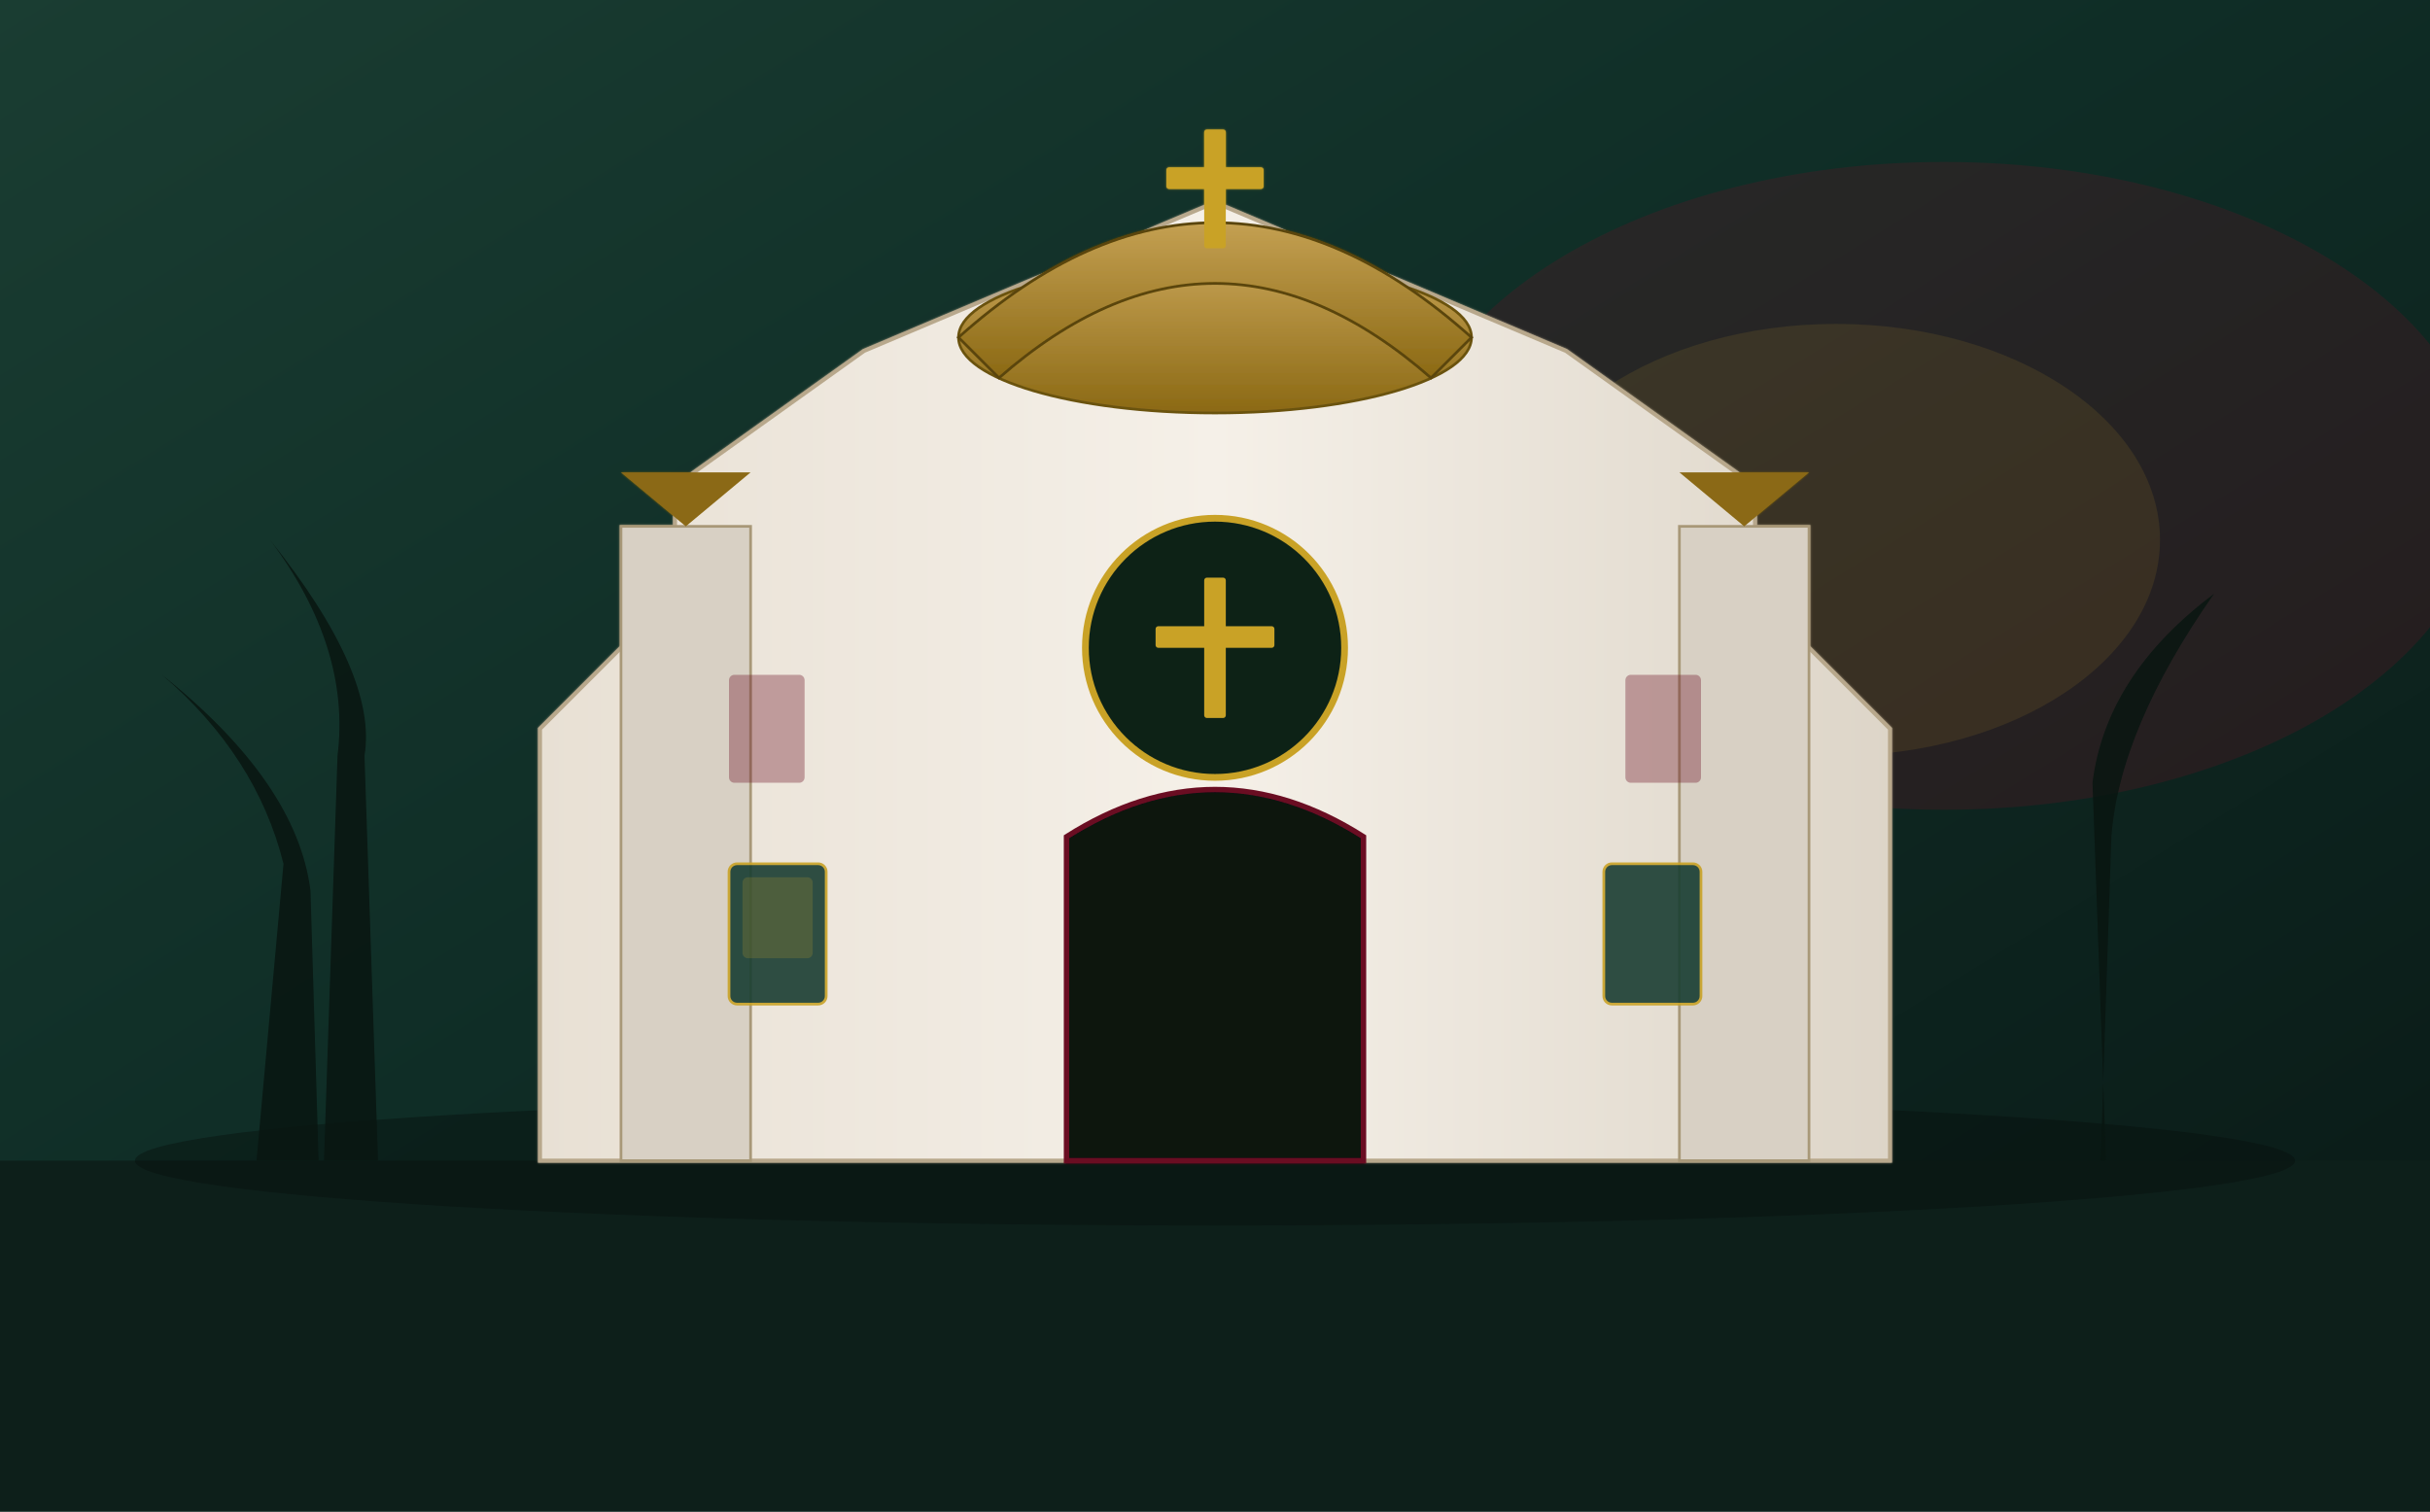
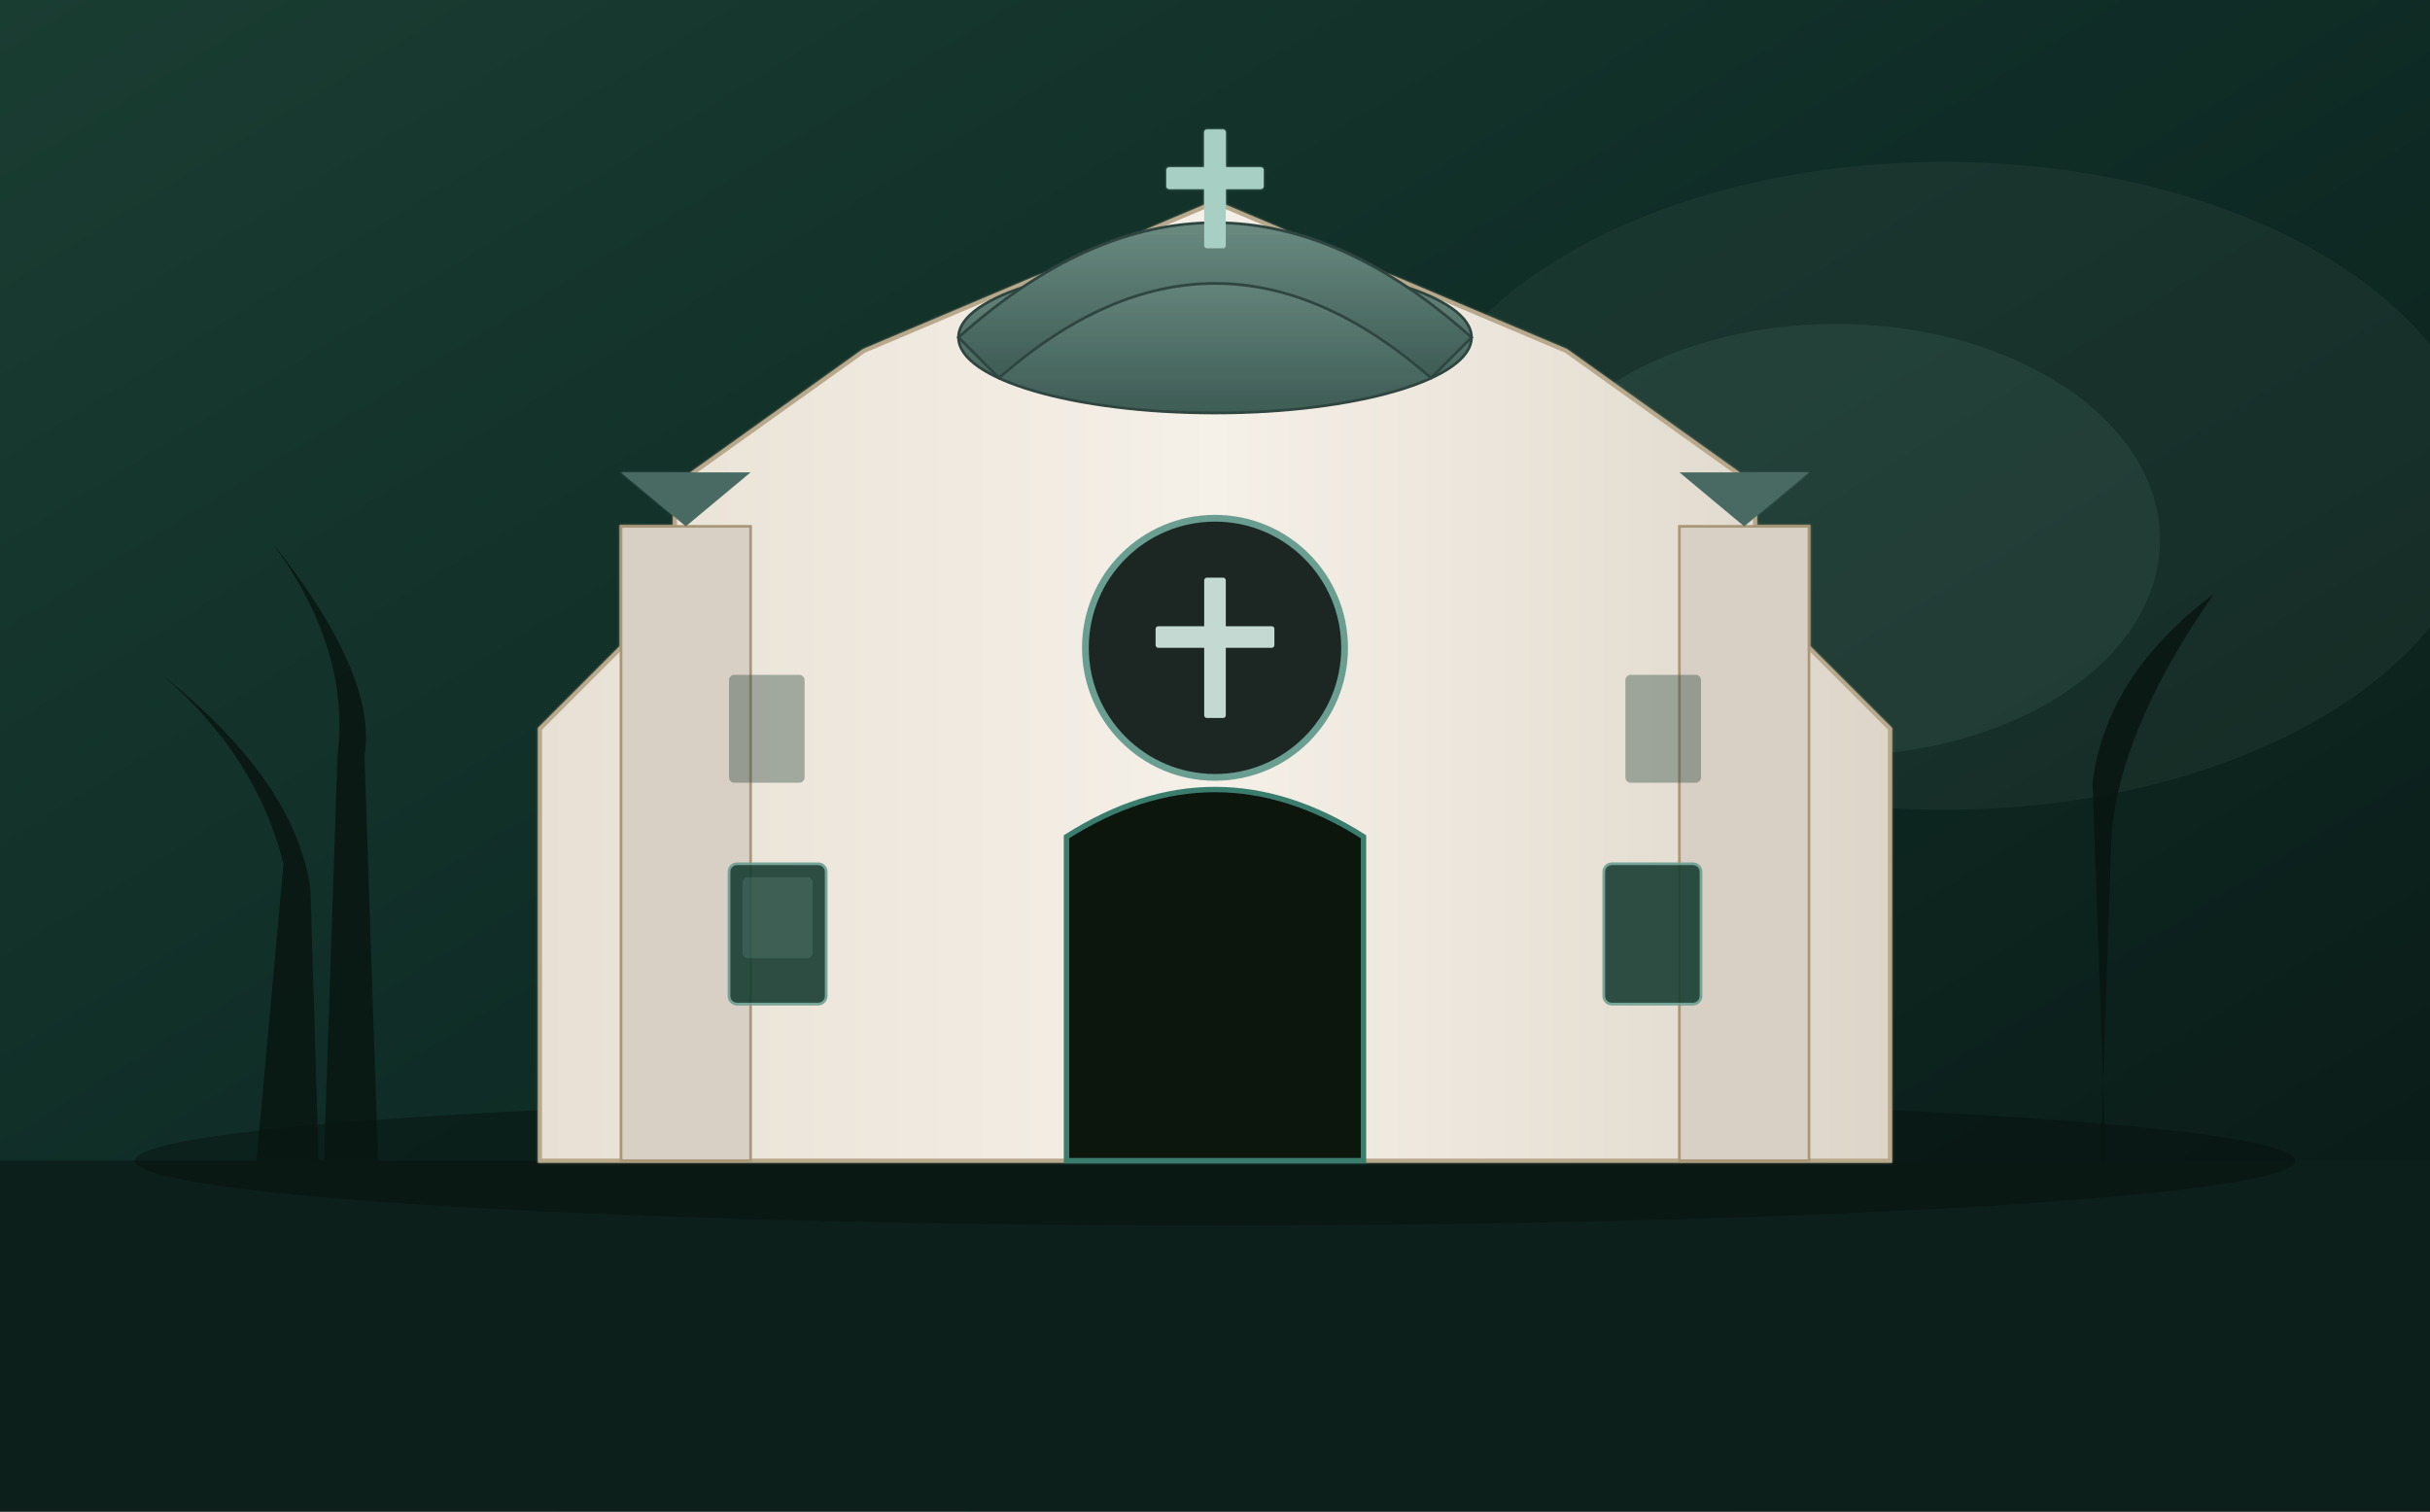
<svg xmlns="http://www.w3.org/2000/svg" viewBox="0 0 900 560" width="900" height="560" role="img" aria-labelledby="ht">
  <defs>
    <linearGradient id="sky" x1="0%" y1="0%" x2="100%" y2="100%">
      <stop offset="0%" style="stop-color:#1a3d32" />
      <stop offset="45%" style="stop-color:#0f2d26" />
      <stop offset="100%" style="stop-color:#0a1815" />
    </linearGradient>
    <linearGradient id="dome" x1="0%" y1="0%" x2="0%" y2="100%">
-       <stop offset="0%" style="stop-color:#c4a052" />
-       <stop offset="100%" style="stop-color:#8b6914" />
+       <stop offset="0%" style="stop-color:#6a8a80" />
+       <stop offset="100%" style="stop-color:#3d5c54" />
    </linearGradient>
    <linearGradient id="wall" x1="0%" y1="0%" x2="100%" y2="0%">
      <stop offset="0%" style="stop-color:#e8e0d4" />
      <stop offset="50%" style="stop-color:#f5f0e8" />
      <stop offset="100%" style="stop-color:#ddd5c8" />
    </linearGradient>
    <filter id="soft">
      <feGaussianBlur stdDeviation="0.5" result="b" />
      <feMerge>
        <feMergeNode in="b" />
        <feMergeNode in="SourceGraphic" />
      </feMerge>
    </filter>
  </defs>
  <rect width="900" height="560" fill="url(#sky)" />
-   <ellipse cx="720" cy="180" rx="200" ry="120" fill="#6b0f23" opacity="0.25" />
-   <ellipse cx="680" cy="200" rx="120" ry="80" fill="#c9a227" opacity="0.12" />
+   <ellipse cx="720" cy="180" rx="200" ry="120" fill="#3a5248" opacity="0.22" />
+   <ellipse cx="680" cy="200" rx="120" ry="80" fill="#7eb3a5" opacity="0.1" />
  <rect x="0" y="430" width="900" height="130" fill="#0d1f1a" />
  <ellipse cx="450" cy="430" rx="400" ry="24" fill="#050c0a" opacity="0.4" />
  <g fill="#081510" opacity="0.85">
    <path d="M120 430 L125 280 Q130 240 100 200 Q140 250 135 280 L140 430 Z" />
    <path d="M95 430 L105 320 Q95 280 60 250 Q110 290 115 330 L118 430 Z" />
    <path d="M780 430 L775 290 Q780 250 820 220 Q785 270 782 310 L778 430 Z" />
  </g>
  <g filter="url(#soft)">
    <path d="M200 430 L200 270 L250 220 L250 180 L320 130 L450 75 L580 130 L650 180 L650 220 L700 270 L700 430 Z" fill="url(#wall)" stroke="#b8a88c" stroke-width="1.5" />
-     <ellipse cx="450" cy="125" rx="95" ry="28" fill="url(#dome)" stroke="#6b5210" stroke-width="1" />
-     <path d="M355 125 Q450 40 545 125 L530 140 Q450 70 370 140 Z" fill="url(#dome)" stroke="#5a4508" stroke-width="1" />
-     <g fill="#c9a227">
+     <ellipse cx="450" cy="125" rx="95" ry="28" fill="url(#dome)" stroke="#2d4540" stroke-width="1" />
+     <path d="M355 125 Q450 40 545 125 L530 140 Q450 70 370 140 Z" fill="url(#dome)" stroke="#2d4540" stroke-width="1" />
+     <g fill="#a8cfc4">
      <rect x="446" y="48" width="8" height="44" rx="1" />
      <rect x="432" y="62" width="36" height="8" rx="1" />
    </g>
    <rect x="230" y="195" width="48" height="235" fill="#d8d0c4" stroke="#a89878" stroke-width="1" />
    <rect x="622" y="195" width="48" height="235" fill="#d8d0c4" stroke="#a89878" stroke-width="1" />
-     <polygon points="254,195 230,175 278,175" fill="#8b6914" />
-     <polygon points="646,195 622,175 670,175" fill="#8b6914" />
-     <circle cx="450" cy="240" r="48" fill="#0f2419" stroke="#c9a227" stroke-width="2.5" />
-     <g fill="#c9a227">
+     <polygon points="254,195 230,175 278,175" fill="#4a6b62" />
+     <polygon points="646,195 622,175 670,175" fill="#4a6b62" />
+     <circle cx="450" cy="240" r="48" fill="#1a2824" stroke="#6a9e90" stroke-width="2.5" />
+     <g fill="#c5d9d3">
      <rect x="446" y="214" width="8" height="52" rx="1" />
      <rect x="428" y="232" width="44" height="8" rx="1" />
    </g>
-     <path d="M395 430 L395 310 Q450 275 505 310 L505 430 Z" fill="#0a1210" stroke="#6b0f23" stroke-width="2" />
-     <rect x="270" y="320" width="36" height="52" rx="3" fill="#1a3d32" stroke="#c9a227" stroke-width="1" opacity="0.9" />
-     <rect x="594" y="320" width="36" height="52" rx="3" fill="#1a3d32" stroke="#c9a227" stroke-width="1" opacity="0.9" />
-     <rect x="270" y="250" width="28" height="40" rx="2" fill="#6b0f23" opacity="0.35" />
-     <rect x="602" y="250" width="28" height="40" rx="2" fill="#6b0f23" opacity="0.35" />
+     <path d="M395 430 L395 310 Q450 275 505 310 L505 430 Z" fill="#0a1210" stroke="#3a7d6d" stroke-width="2" />
+     <rect x="270" y="320" width="36" height="52" rx="3" fill="#1a3d32" stroke="#6a9e90" stroke-width="1" opacity="0.9" />
+     <rect x="594" y="320" width="36" height="52" rx="3" fill="#1a3d32" stroke="#6a9e90" stroke-width="1" opacity="0.9" />
+     <rect x="270" y="250" width="28" height="40" rx="2" fill="#2f4a42" opacity="0.4" />
+     <rect x="602" y="250" width="28" height="40" rx="2" fill="#2f4a42" opacity="0.4" />
  </g>
-   <rect x="275" y="325" width="26" height="30" rx="2" fill="#c9a227" opacity="0.2" />
+   <rect x="275" y="325" width="26" height="30" rx="2" fill="#7eb3a5" opacity="0.18" />
</svg>
